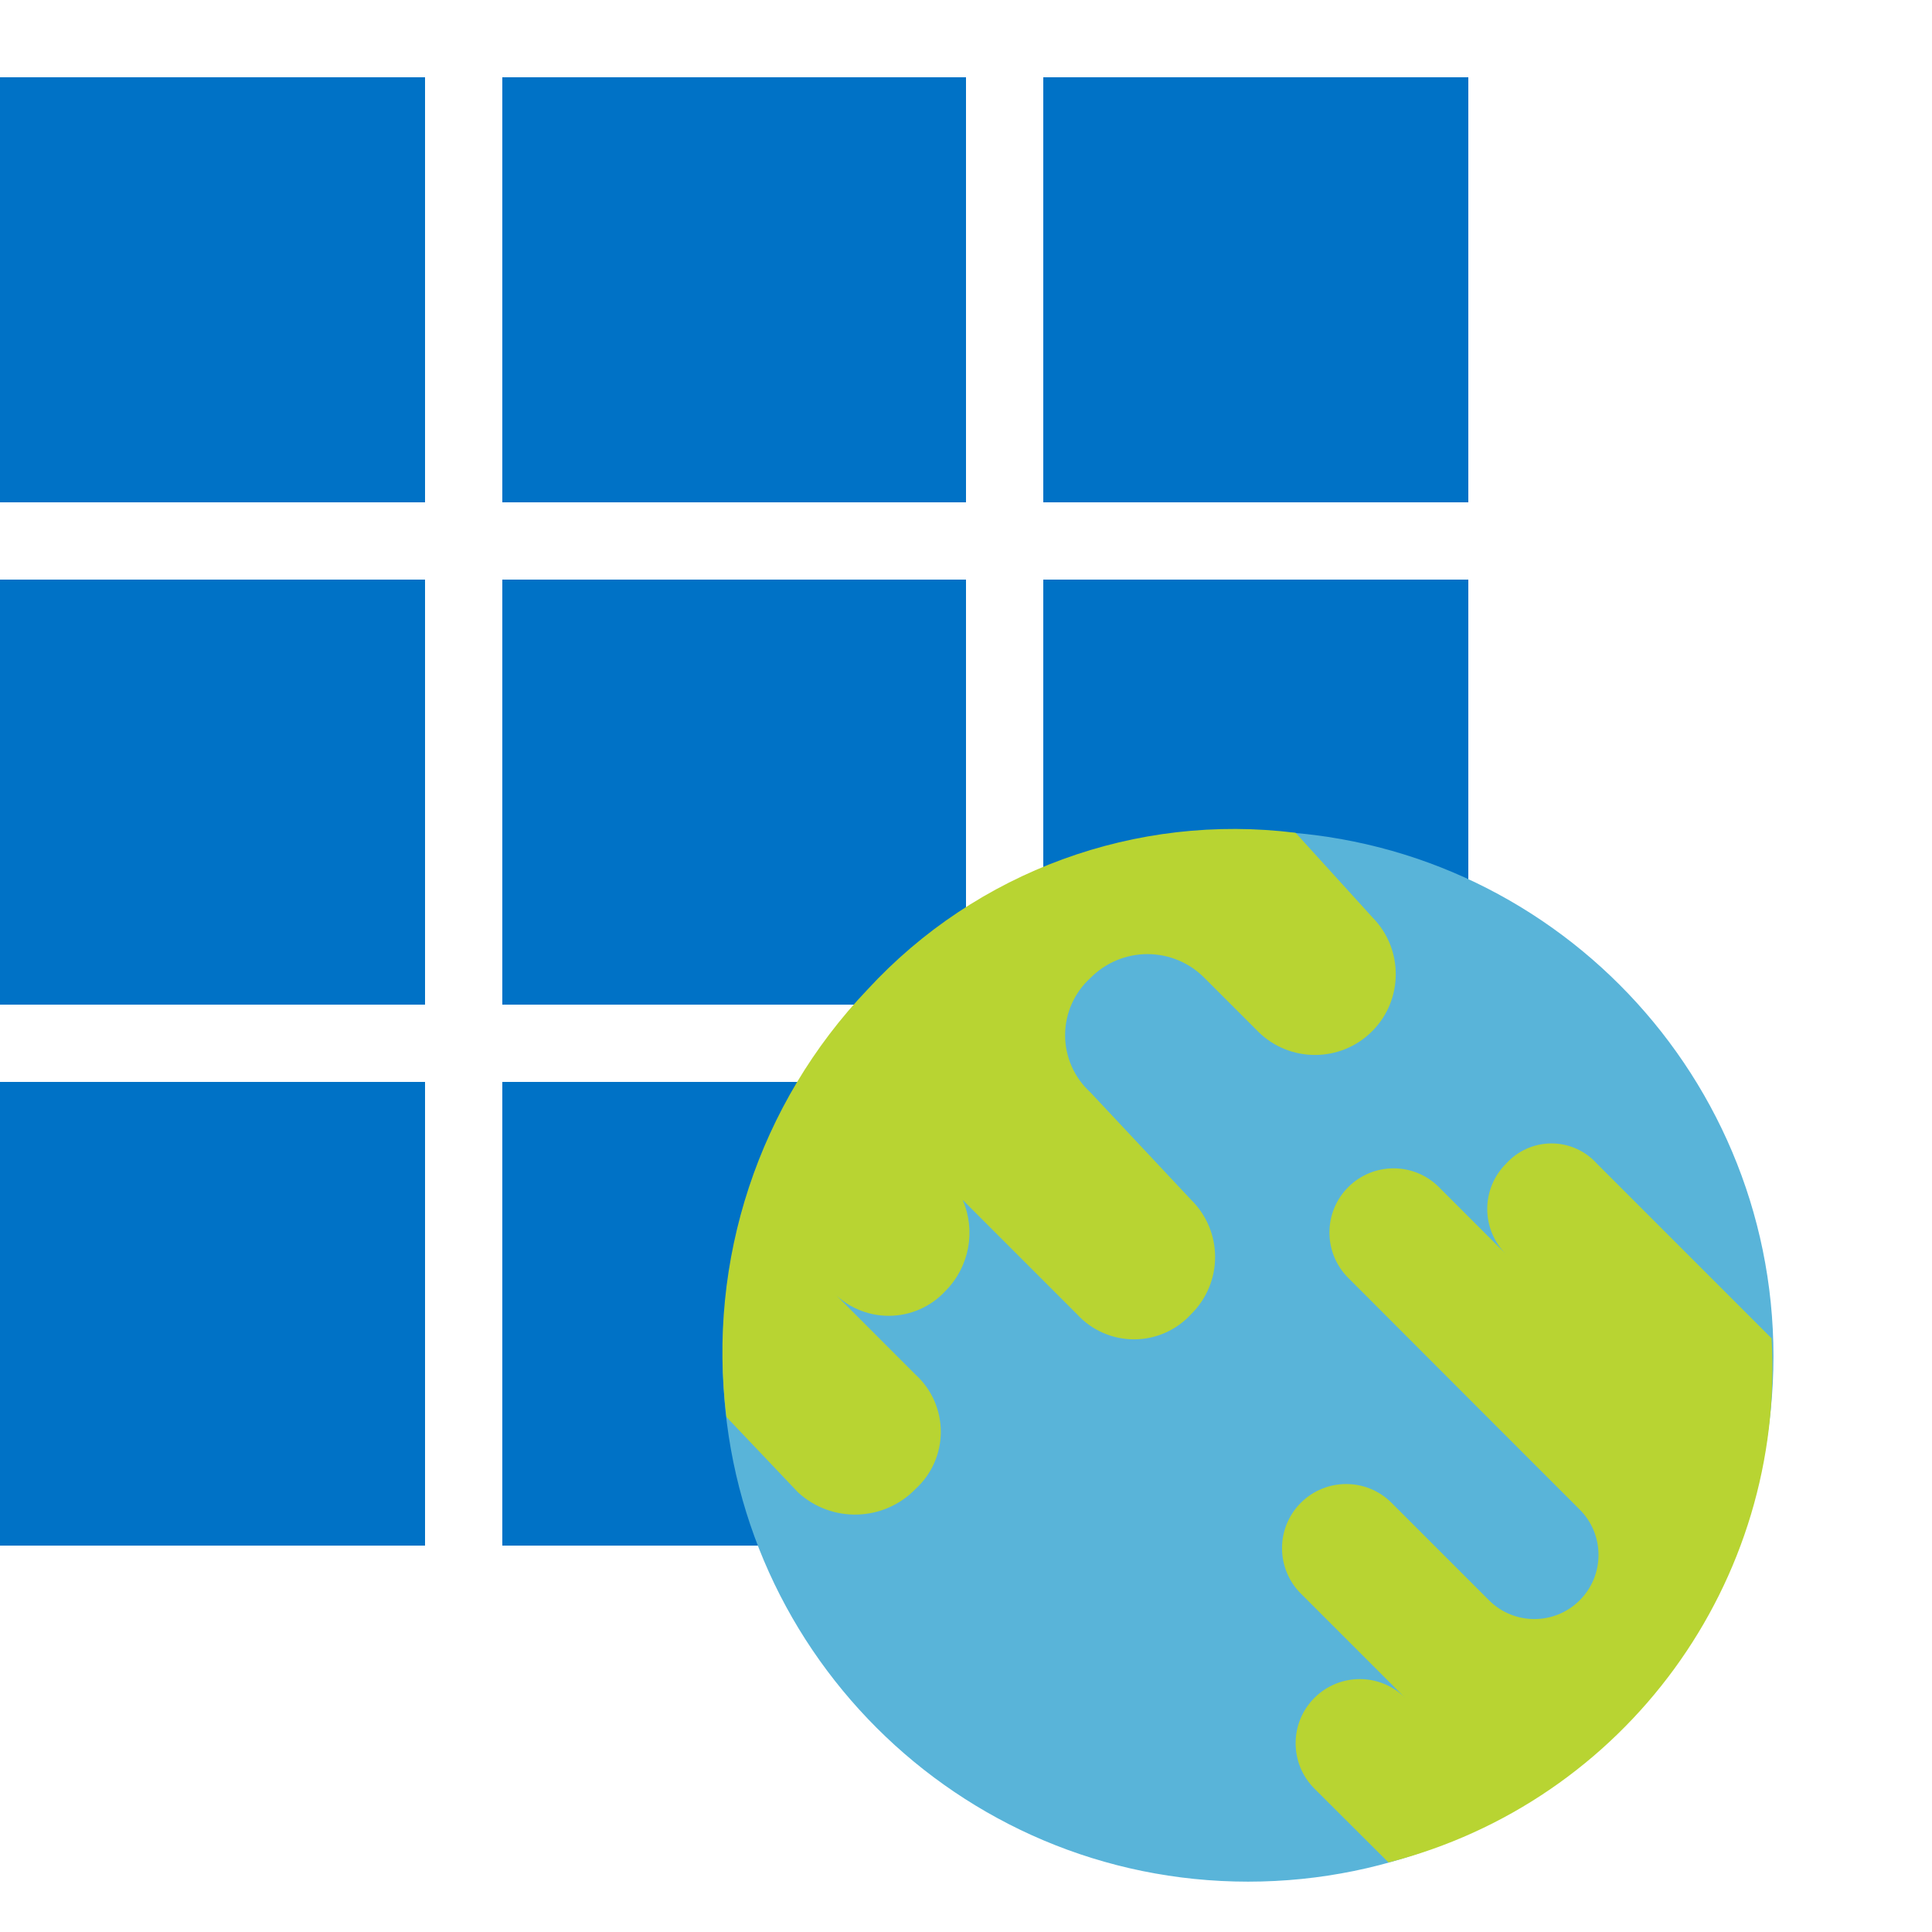
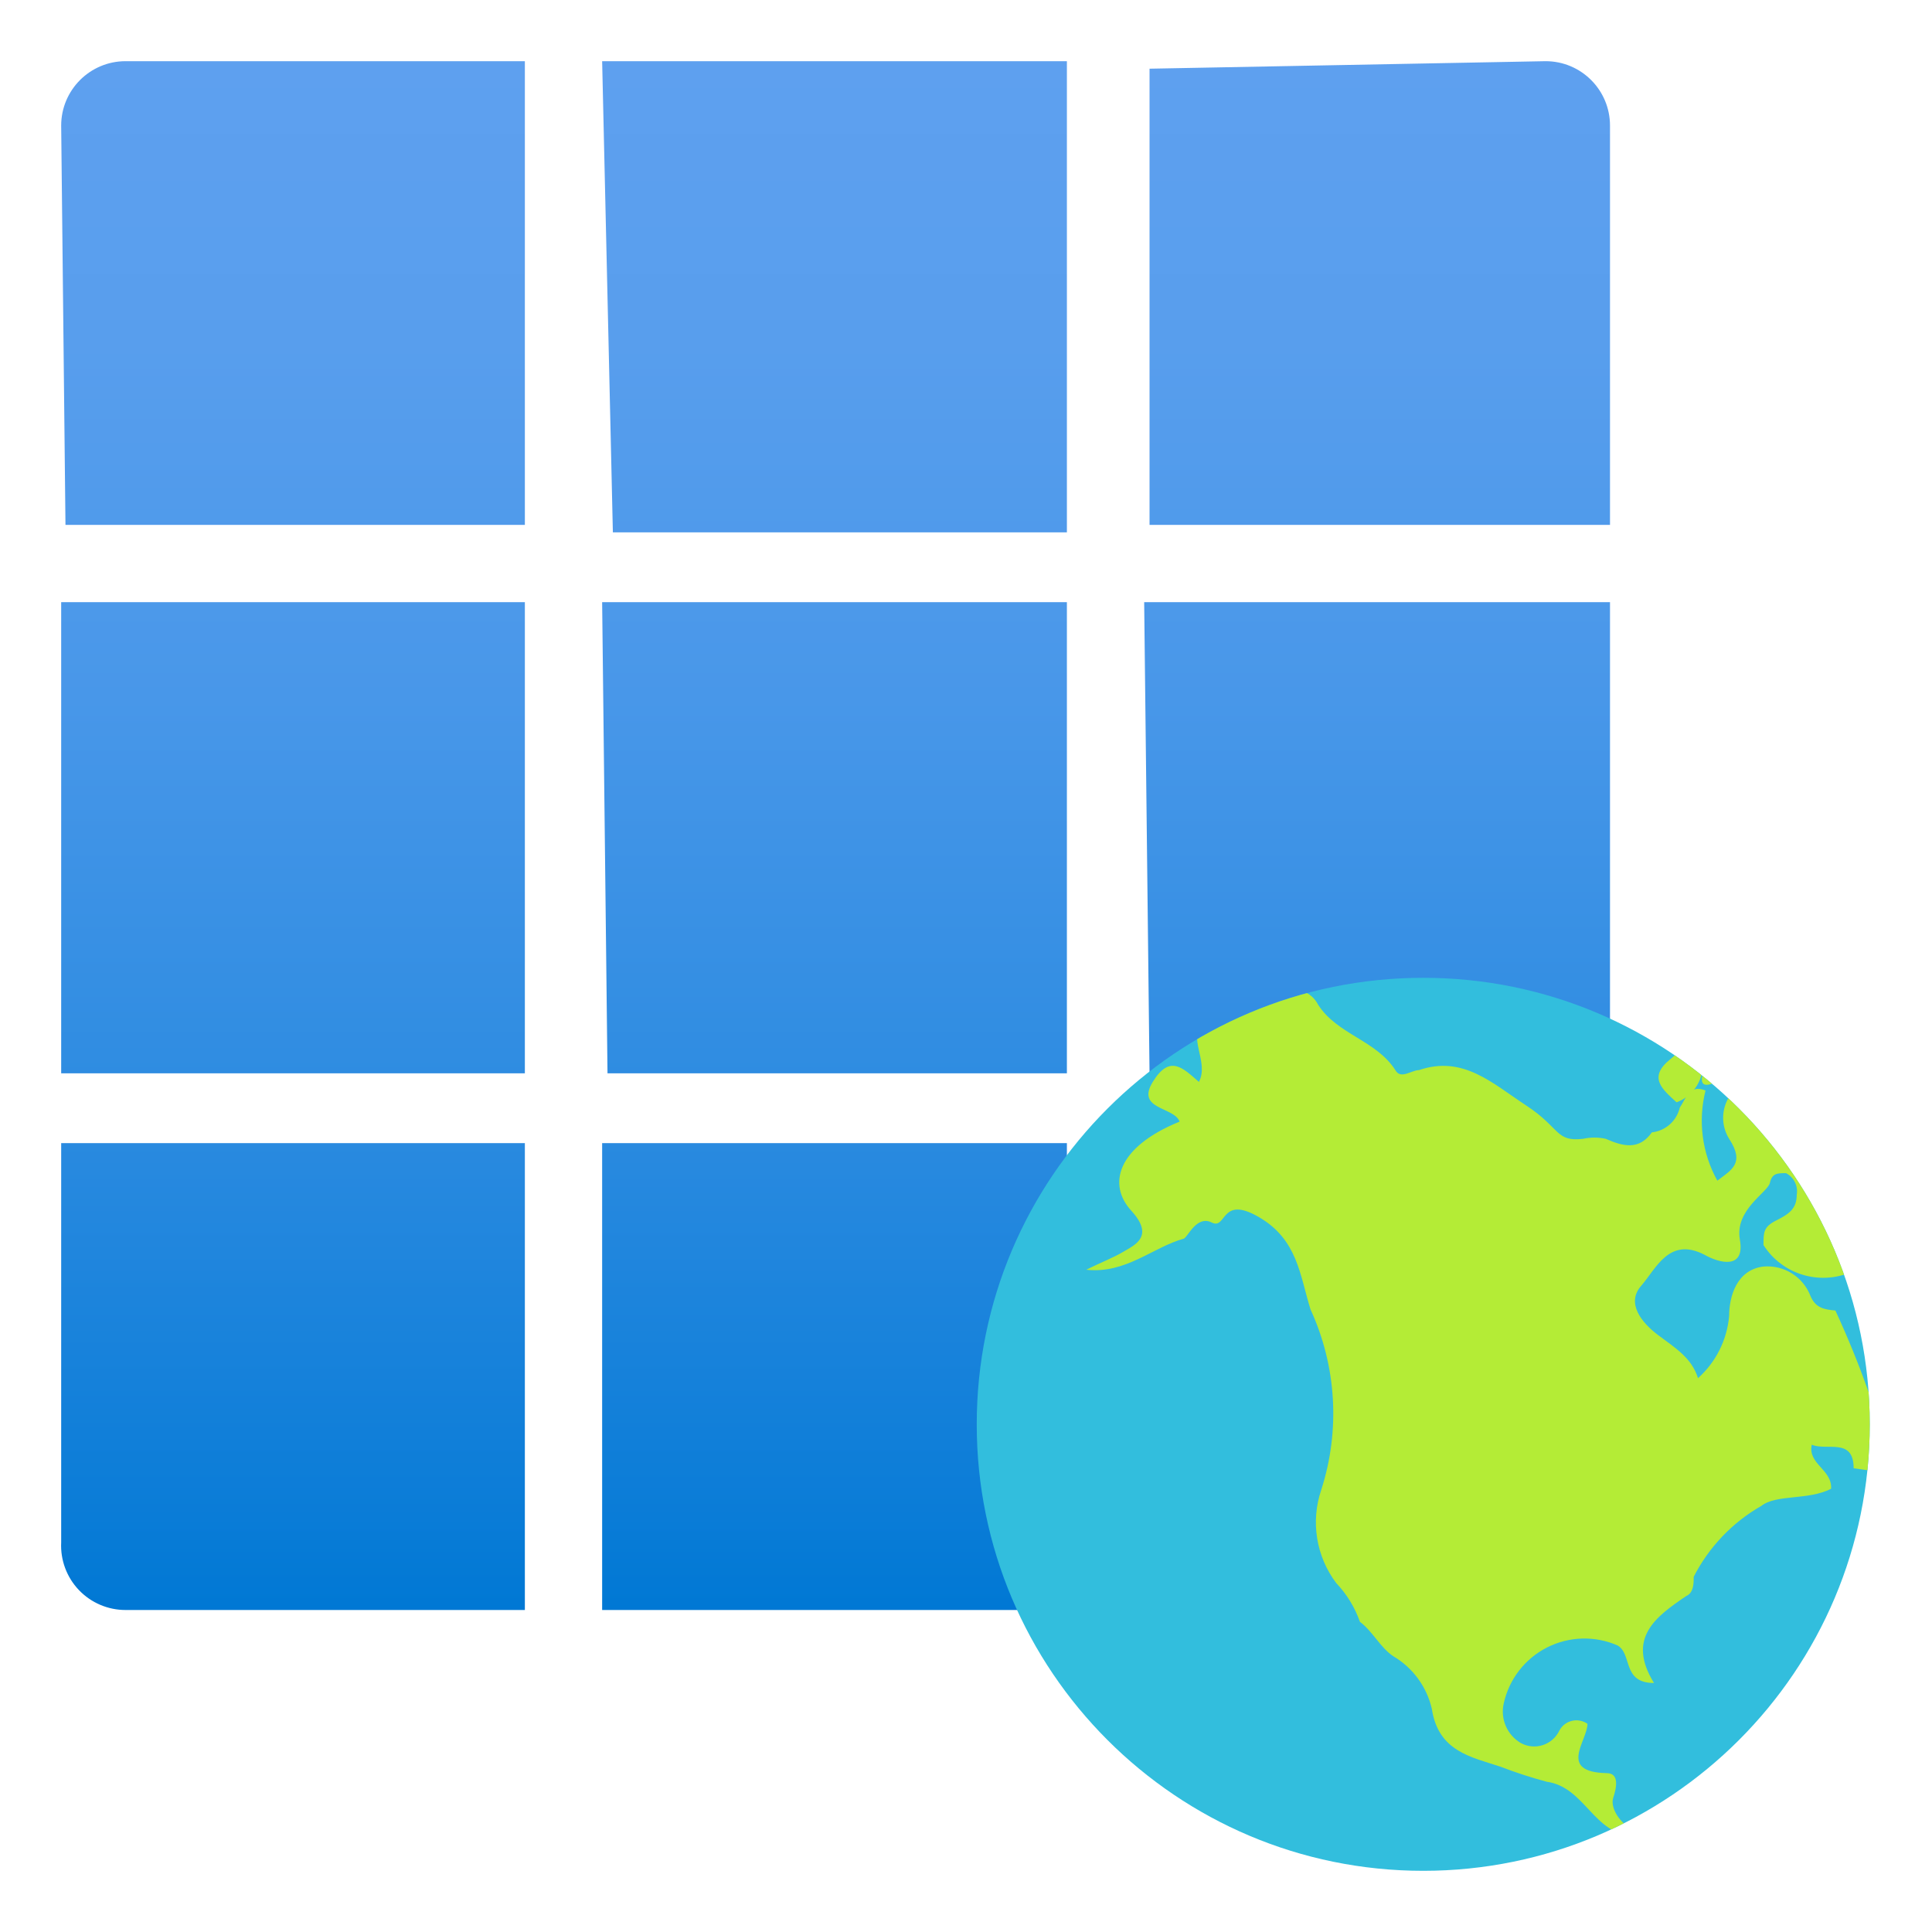
- <svg viewBox="0 0 50 50" class="fxs-portal-svg" role="presentation" focusable="false" id="FxSymbol0-0c2" data-type="1">
+ <svg viewBox="0 0 18 18" class="" role="presentation" focusable="false" id="FxSymbol0-0b4" data-type="1">
  <g>
-     <path d="M0 2h11v11H0zm13 0h12v11H13zm14 0h11v11H27zM0 15h11v11H0zm13 0h12v11H13zm14 0h11v11H27zM0 28h11v12H0zm13 0h12v12H13zm14 0h11v12H27z" class="msportalfx-svg-c19" fill="#0072c6" />
-     <circle cx="32.3" cy="35.1" r="13.5" stroke="#59b4d9" stroke-miterlimit="10" stroke-width=".194" class="msportalfx-svg-c15" fill="#59b4d9" />
-     <path d="M45.849 34.636l-4.522-4.522a1.581 1.581 0 0 0-2.348 0 1.653 1.653 0 0 0 0 2.348l-1.739-1.739a1.66 1.66 0 0 0-2.348 2.348l3.908 3.913.783.783 1.3 1.3a1.66 1.66 0 0 1-2.348 2.348l-1.3-1.3-.522-.522-.7-.7a1.66 1.66 0 0 0-2.348 2.348l2.7 2.7a1.66 1.66 0 1 0-2.348 2.348l1.917 1.911a13.213 13.213 0 0 0 9.914-13.567zm-22.154 3.897a2 2 0 0 0 0-2.957L21.521 33.4a2 2 0 0 0 2.957 0 2.137 2.137 0 0 0 .435-2.348l2.957 2.957a2 2 0 0 0 2.957 0 2.073 2.073 0 0 0 0-2.957l-2.609-2.783a2 2 0 0 1 0-2.957 2.073 2.073 0 0 1 2.957 0l1.391 1.391a2.091 2.091 0 0 0 2.957-2.957l-1.993-2.193a12.889 12.889 0 0 0-11.076 4.053A13.6 13.6 0 0 0 18.8 36.671l1.851 1.949a2.179 2.179 0 0 0 3.044-.087z" class="msportalfx-svg-c13" fill="#b8d432" />
+     <defs>
+       <clipPath id="b36c7b72-34c8-47c6-ac8b-a96783f174f2">
+         <circle cx="13.26" cy="13.27" r="4.16" fill="none" />
+       </clipPath>
+     </defs>
+     <path d="M5.61 10.65h4.33V15H5.61zm-5-5.76h4.28V.57H1.17a.6.6 0 0 0-.6.6zM1.17 15h3.72v-4.35H.57v3.72a.6.6 0 0 0 .6.63zm-.6-5h4.32V5.61H.57zm10.09 5h3.72a.6.6 0 0 0 .6-.6v-3.75h-4.32zm-5-5h4.28V5.61H5.61zm5.05 0H15V5.61h-4.34zm0-9.36v4.25H15V1.17a.6.6 0 0 0-.6-.6zm-5 4.32h4.23V.57H5.61z" fill="url(#b715ec20-95db-414c-982b-71456fb0c9ab)" />
+     <path d="M10.66 15h4.15a.59.59 0 0 1-.18-.29h-4z" opacity=".95" fill="url(#f7e46209-f134-49aa-a850-2e9a1b04fba6)" />
+     <circle cx="13.26" cy="13.27" r="4.16" fill="#32bedd" />
+     <g clip-path="url(#b36c7b72-34c8-47c6-ac8b-a96783f174f2)" fill="#b4ec36">
+       <path d="M17.06 13.87c-.21.11-.51.05-.65.16a1.6 1.6 0 0 0-.63.66c0 .06 0 .15-.07.18-.28.19-.56.39-.3.81-.3 0-.2-.27-.34-.35a.77.77 0 0 0-1.06.54.34.34 0 0 0 .16.37.26.26 0 0 0 .36-.12.18.18 0 0 1 .26-.06c0 .16-.28.45.18.46.12 0 .09.14.06.23s.06.24.19.3 0 0 0 .05c-.37 0-.45-.45-.81-.5a4.28 4.28 0 0 1-.43-.14c-.27-.09-.58-.14-.64-.54a.77.77 0 0 0-.36-.49c-.12-.08-.19-.23-.31-.32a1 1 0 0 0-.22-.36.94.94 0 0 1-.14-.87 2.32 2.32 0 0 0-.1-1.68c-.1-.32-.12-.65-.48-.86s-.3.12-.44.05-.22.13-.26.15c-.29.08-.54.33-.91.29.14-.07.25-.11.35-.17s.29-.14.07-.38-.14-.59.45-.83c-.05-.14-.41-.11-.25-.37s.28-.13.43 0c.1-.19-.12-.43.05-.54a2.86 2.86 0 0 1 .72-.29.25.25 0 0 1 .34.11c.18.28.54.33.72.61.05.09.15 0 .22 0 .41-.14.68.12 1 .33s.27.34.53.31a.49.49 0 0 1 .21 0c.16.07.31.11.43-.06a.3.3 0 0 0 .26-.23c.06-.09.09-.22.24-.16A1.15 1.15 0 0 0 16 11c.13-.1.26-.16.11-.39a.37.37 0 0 1 .25-.56.54.54 0 0 1 .63.23c.19.34.25.73.47 1 .07.09 0 .13 0 .2s-.18 0-.28-.06l.07.43a.66.66 0 0 1-.82-.25c0-.12 0-.17.12-.23s.19-.11.19-.24a.19.19 0 0 0-.1-.2c-.08 0-.13 0-.15.09s-.33.25-.28.53-.19.22-.33.14c-.33-.17-.45.13-.59.29s0 .34.16.46.31.21.37.4a.88.88 0 0 0 .29-.58c0-.18.07-.43.32-.46a.43.43 0 0 1 .44.28c.05.11.13.12.23.13a8.79 8.79 0 0 1 .54 1.52l-.37-.05c0-.29-.25-.16-.39-.22-.04.18.19.23.18.41z" />
+       <path d="M15.62 10.27c-.13-.12-.27-.23-.06-.4s.2-.29.3 0a.37.37 0 0 1-.24.4zm.31-.4c.11-.11.25-.1.27 0s-.13.19-.26.23-.09-.1-.01-.23zm-.77-.93l-.35.06c0-.25.25-.27.42-.23s-.02.12-.07.17z" />
+     </g>
  </g>
  <defs>
- </defs>
+     <linearGradient id="b715ec20-95db-414c-982b-71456fb0c9ab" x1="-6784.85" y1="1118.78" x2="-6784.85" y2="1089.98" gradientTransform="matrix(.5 0 0 -.5 3400.41 559.99)" gradientUnits="userSpaceOnUse">
+       <stop offset="0" stop-color="#5ea0ef" />
+       <stop offset=".18" stop-color="#589eed" />
+       <stop offset=".41" stop-color="#4897e9" />
+       <stop offset=".66" stop-color="#2e8ce1" />
+       <stop offset=".94" stop-color="#0a7cd7" />
+       <stop offset="1" stop-color="#0078d4" />
+     </linearGradient>
+     <linearGradient id="f7e46209-f134-49aa-a850-2e9a1b04fba6" x1="-1.47" y1="14.91" x2="17.16" y2="14.8" gradientUnits="userSpaceOnUse">
+       <stop offset="0" stop-color="#449cdd" stop-opacity=".15" />
+       <stop offset=".16" stop-color="#2870ab" stop-opacity="0" />
+       <stop offset=".18" stop-color="#2469a3" stop-opacity=".06" />
+       <stop offset=".23" stop-color="#1a5991" stop-opacity=".19" />
+       <stop offset=".28" stop-color="#144f86" stop-opacity=".27" />
+       <stop offset=".34" stop-color="#124c82" stop-opacity=".3" />
+       <stop offset=".76" stop-color="#002851" stop-opacity=".35" />
+       <stop offset=".9" stop-color="#2f7ab6" stop-opacity="0" />
+       <stop offset="1" stop-color="#449cdd" stop-opacity="0" />
+     </linearGradient>
+   </defs>
</svg>
